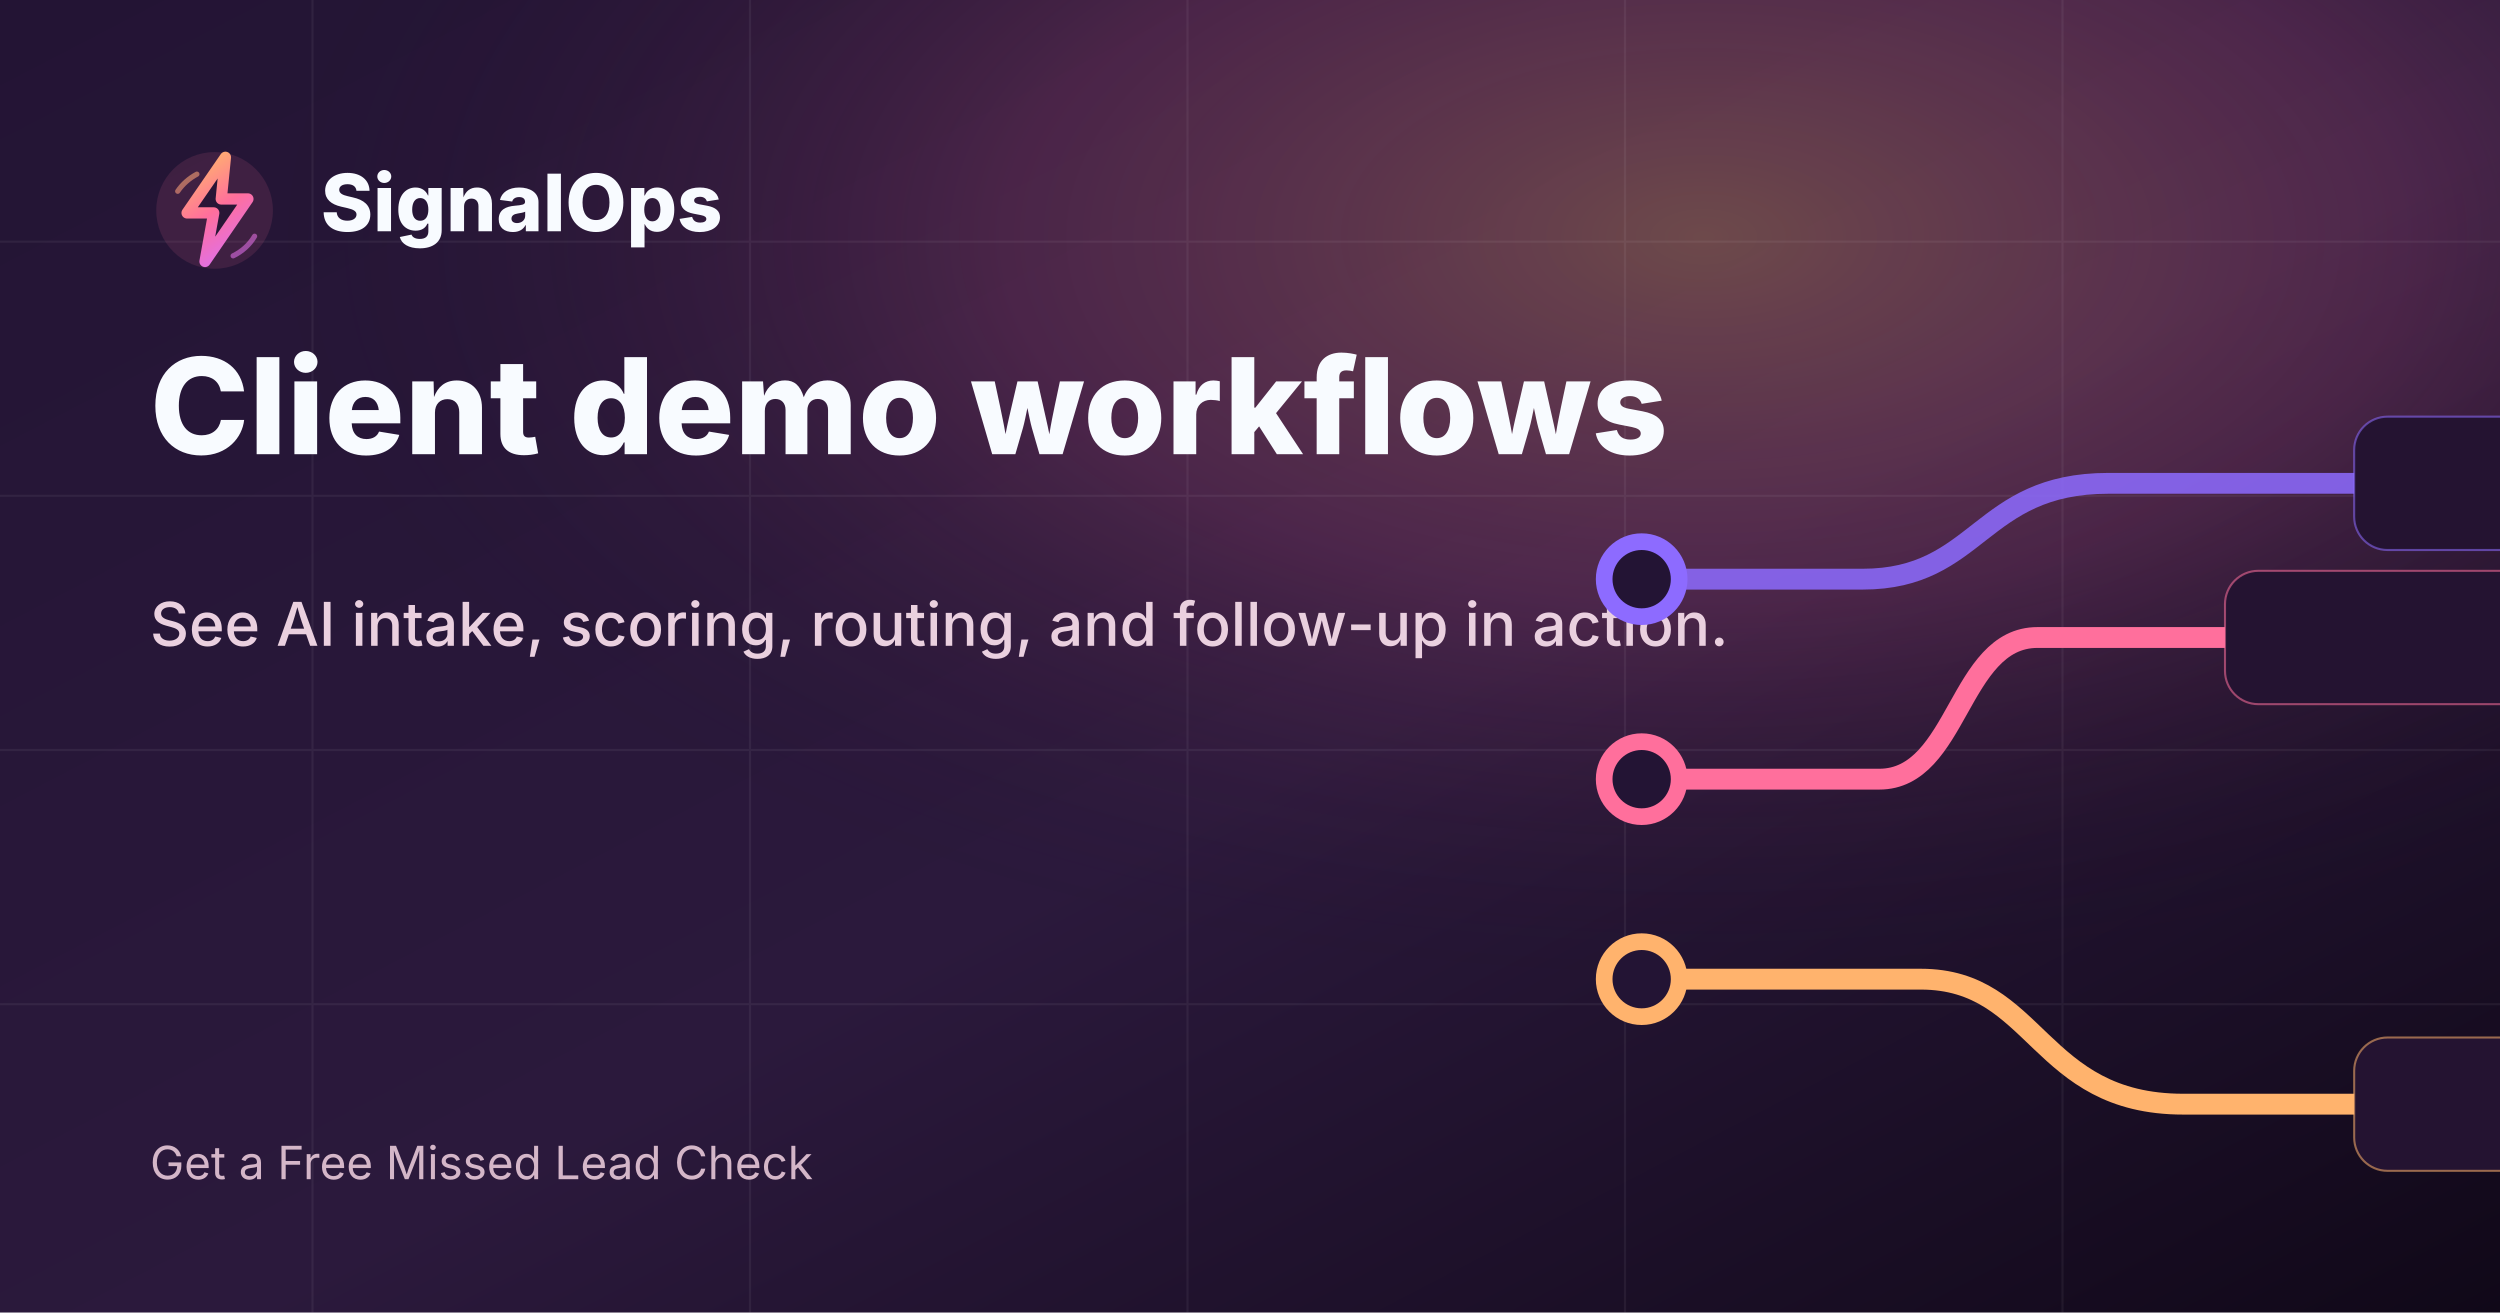
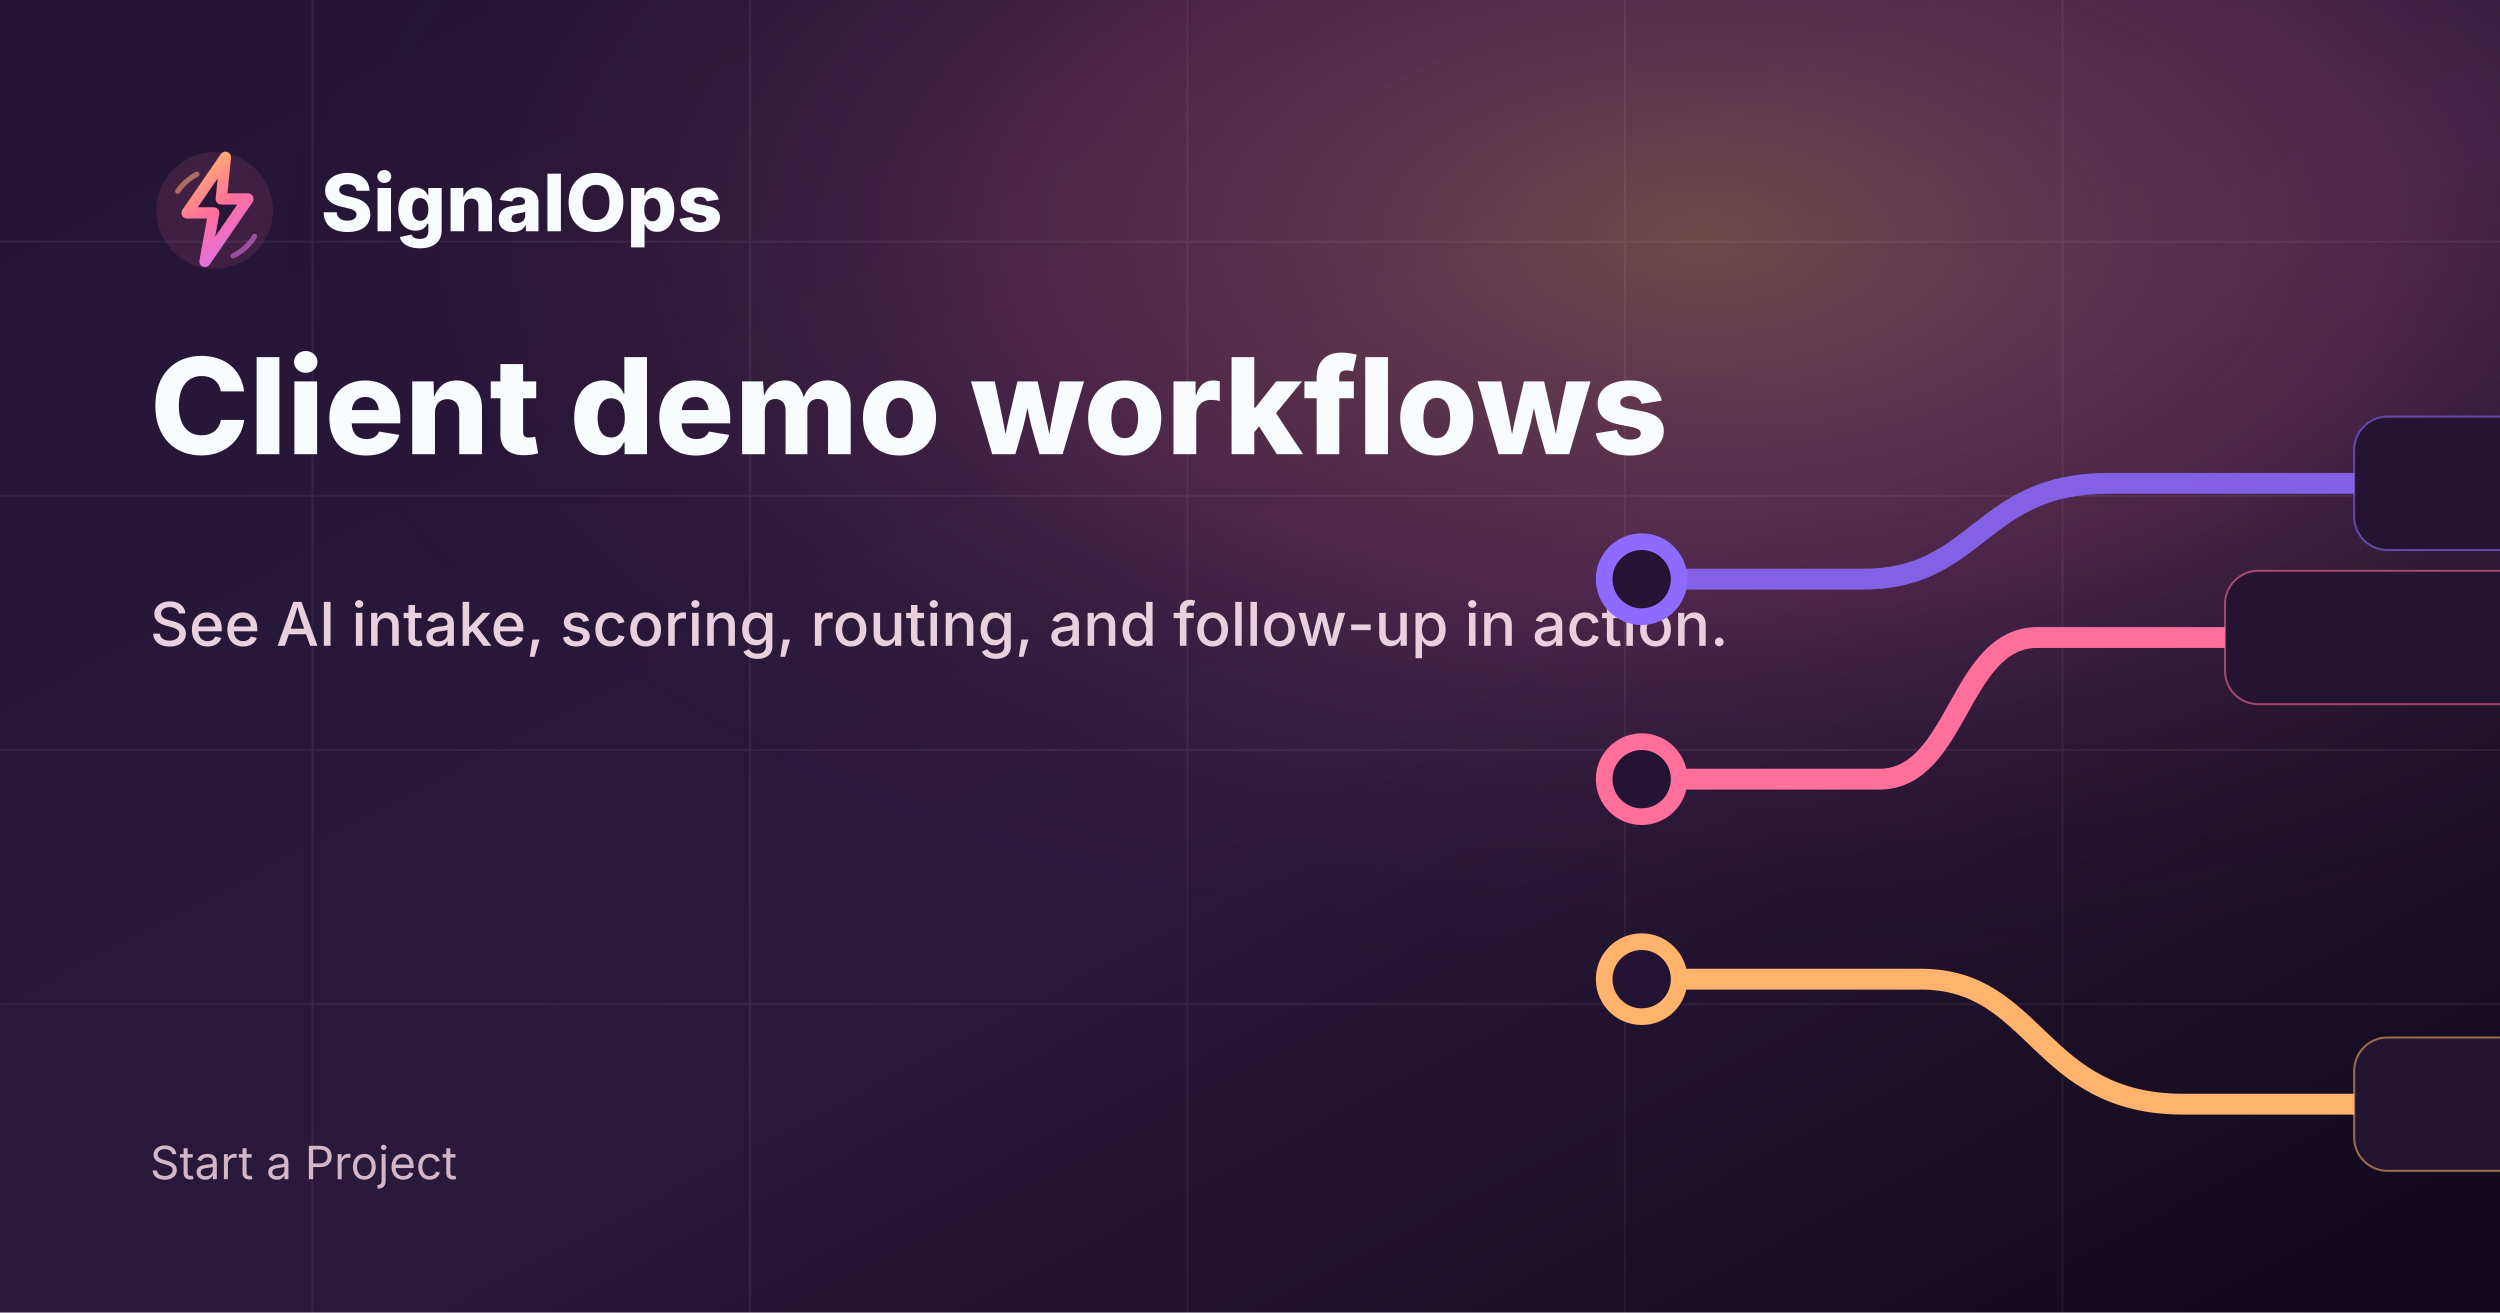
<svg xmlns="http://www.w3.org/2000/svg" width="1200" height="630" viewBox="0 0 1200 630" role="img" aria-labelledby="title desc">
  <defs>
    <linearGradient id="bg" x1="0" y1="0" x2="1" y2="1">
      <stop offset="0" stop-color="#231434" />
      <stop offset="0.55" stop-color="#2b193c" />
      <stop offset="1" stop-color="#100818" />
    </linearGradient>
    <radialGradient id="glow" cx="68%" cy="18%" r="58%">
      <stop offset="0" stop-color="#ffb36d" stop-opacity="0.32" />
      <stop offset="0.48" stop-color="#ff6f9c" stop-opacity="0.16" />
      <stop offset="1" stop-color="#100818" stop-opacity="0" />
    </radialGradient>
    <linearGradient id="boltLogo" x1="18" y1="10" x2="48" y2="56" gradientUnits="userSpaceOnUse">
      <stop stop-color="#ffb36d" />
      <stop offset="0.45" stop-color="#ff6f9c" />
      <stop offset="1" stop-color="#d770ff" />
    </linearGradient>
  </defs>
  <rect width="1200" height="630" fill="url(#bg)" />
  <rect width="1200" height="630" fill="url(#glow)" />
  <path d="M0 116H1200M0 238H1200M0 360H1200M0 482H1200M150 0V630M360 0V630M570 0V630M780 0V630M990 0V630" stroke="#ffffff" stroke-opacity="0.055" />
  <g transform="translate(72 70)">
    <circle cx="31" cy="31" r="28" fill="#ff6f9c" fill-opacity="0.12" />
    <path d="M36.2 5.5 17.8 32.2h12.8l-4.2 23.3 20.6-30H34.2l2-20Z" fill="#18102d" fill-opacity="0.55" />
    <path d="M36.2 5.5 17.8 32.2h12.8l-4.2 23.3 20.6-30H34.2l2-20Z" fill="none" stroke="url(#boltLogo)" stroke-width="5.4" stroke-linejoin="round" />
    <path d="M22.5 13.6c-3.7 2-6.9 4.8-9.2 8.2M50.2 43.4c-2.4 4.1-6 7.3-10.3 9.4" stroke="url(#boltLogo)" stroke-width="2.5" stroke-linecap="round" opacity="0.58" />
    <text x="82" y="41" fill="#F8FBFF" font-family="Inter, Segoe UI, Arial, sans-serif" font-size="38" font-weight="760">SignalOps</text>
  </g>
  <g transform="translate(72 218)">
    <text fill="#F8FBFF" font-family="Inter, Segoe UI, Arial, sans-serif" font-size="64" font-weight="780">
      <tspan x="0" y="0">Client demo workflows</tspan>
    </text>
    <text x="0" y="92" fill="#ead0df" font-family="Inter, Segoe UI, Arial, sans-serif" font-size="29" font-weight="520">See AI intake, scoring, routing, and follow-up in action.</text>
  </g>
  <g transform="translate(762 178)" fill="none" stroke-linecap="round" stroke-linejoin="round">
    <path d="M26 196H140C178 196 178 128 216 128H306" stroke="#ff6f9c" stroke-width="10" />
    <path d="M26 292H160C216 292 216 352 286 352H368" stroke="#ffb36d" stroke-width="10" />
    <path d="M26 100H132C188 100 188 54 250 54H368" stroke="#8d6bff" stroke-width="10" opacity="0.85" />
    <circle cx="26" cy="100" r="18" fill="#231434" stroke="#8d6bff" stroke-width="8" />
    <circle cx="26" cy="196" r="18" fill="#231434" stroke="#ff6f9c" stroke-width="8" />
    <circle cx="26" cy="292" r="18" fill="#231434" stroke="#ffb36d" stroke-width="8" />
    <rect x="368" y="22" width="190" height="64" rx="16" fill="#241331" stroke="#8d6bff" stroke-opacity="0.55" />
    <rect x="306" y="96" width="252" height="64" rx="16" fill="#241331" stroke="#ff6f9c" stroke-opacity="0.55" />
    <rect x="368" y="320" width="190" height="64" rx="16" fill="#241331" stroke="#ffb36d" stroke-opacity="0.55" />
  </g>
-   <text x="72" y="566" fill="#d4b6c8" font-family="Inter, Segoe UI, Arial, sans-serif" font-size="22">Get a Free Missed Lead Check</text>
+   <text x="72" y="566" fill="#d4b6c8" font-family="Inter, Segoe UI, Arial, sans-serif" font-size="22">Start a Project</text>
</svg>
